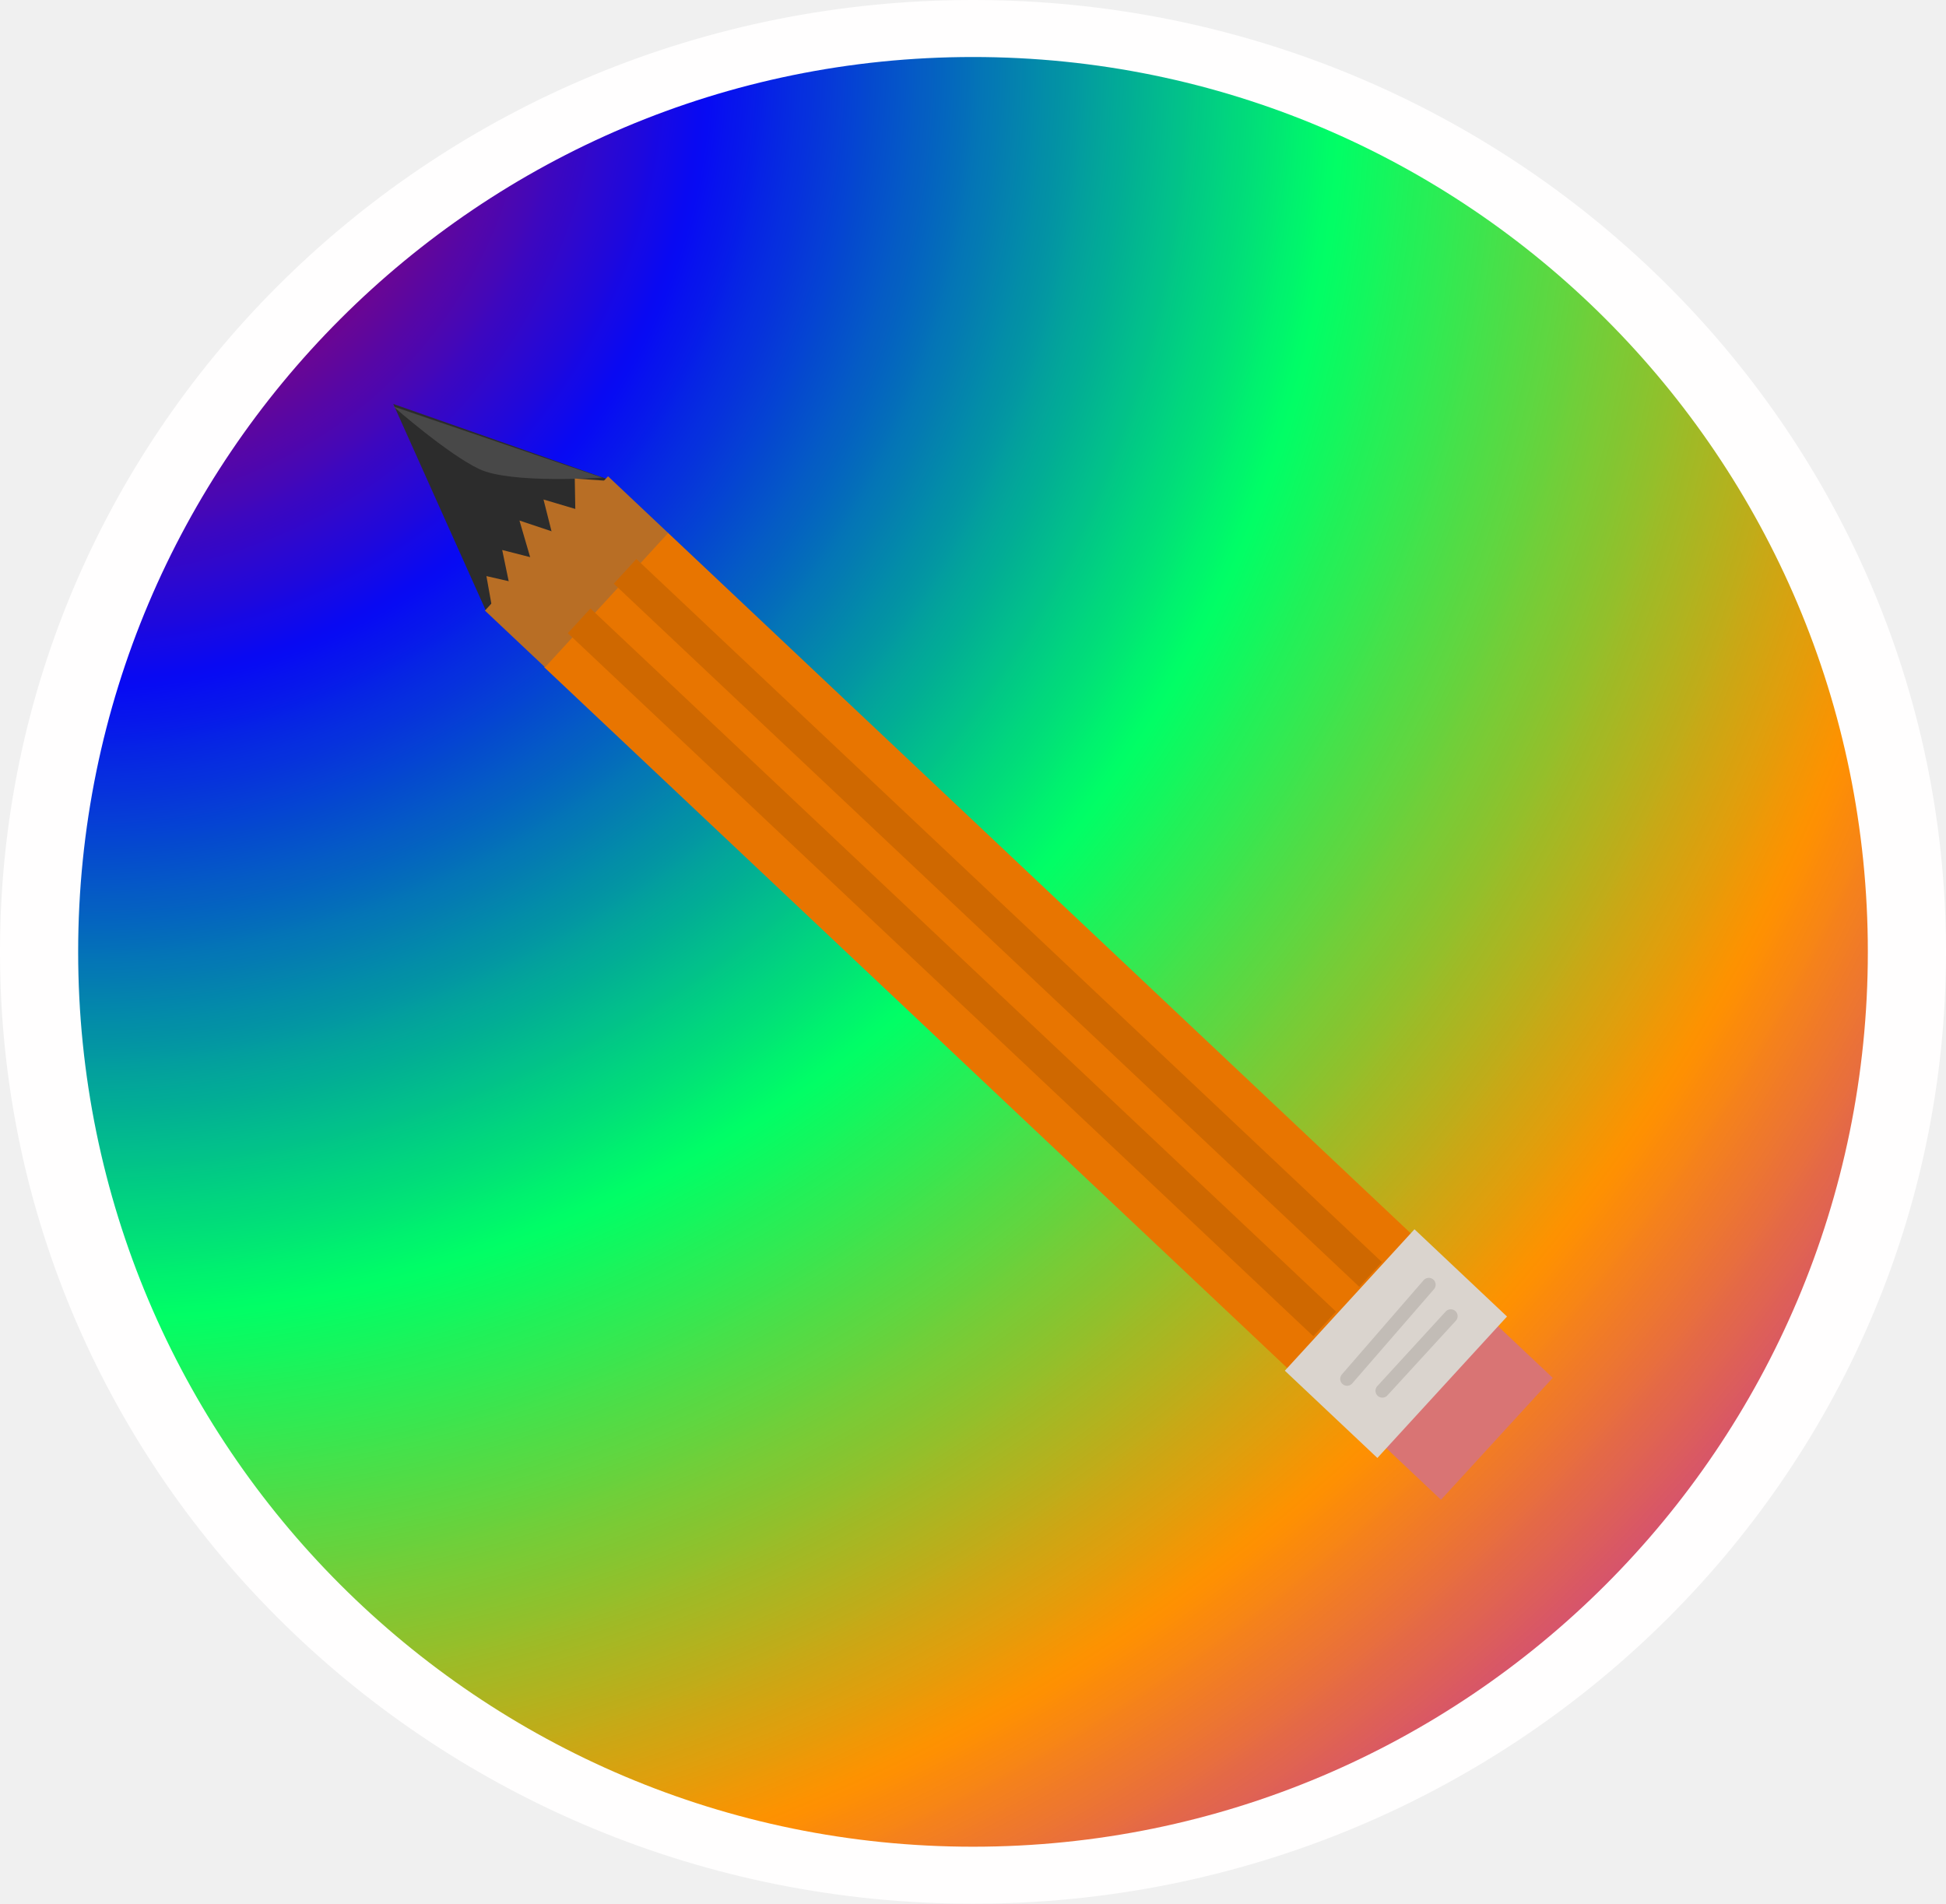
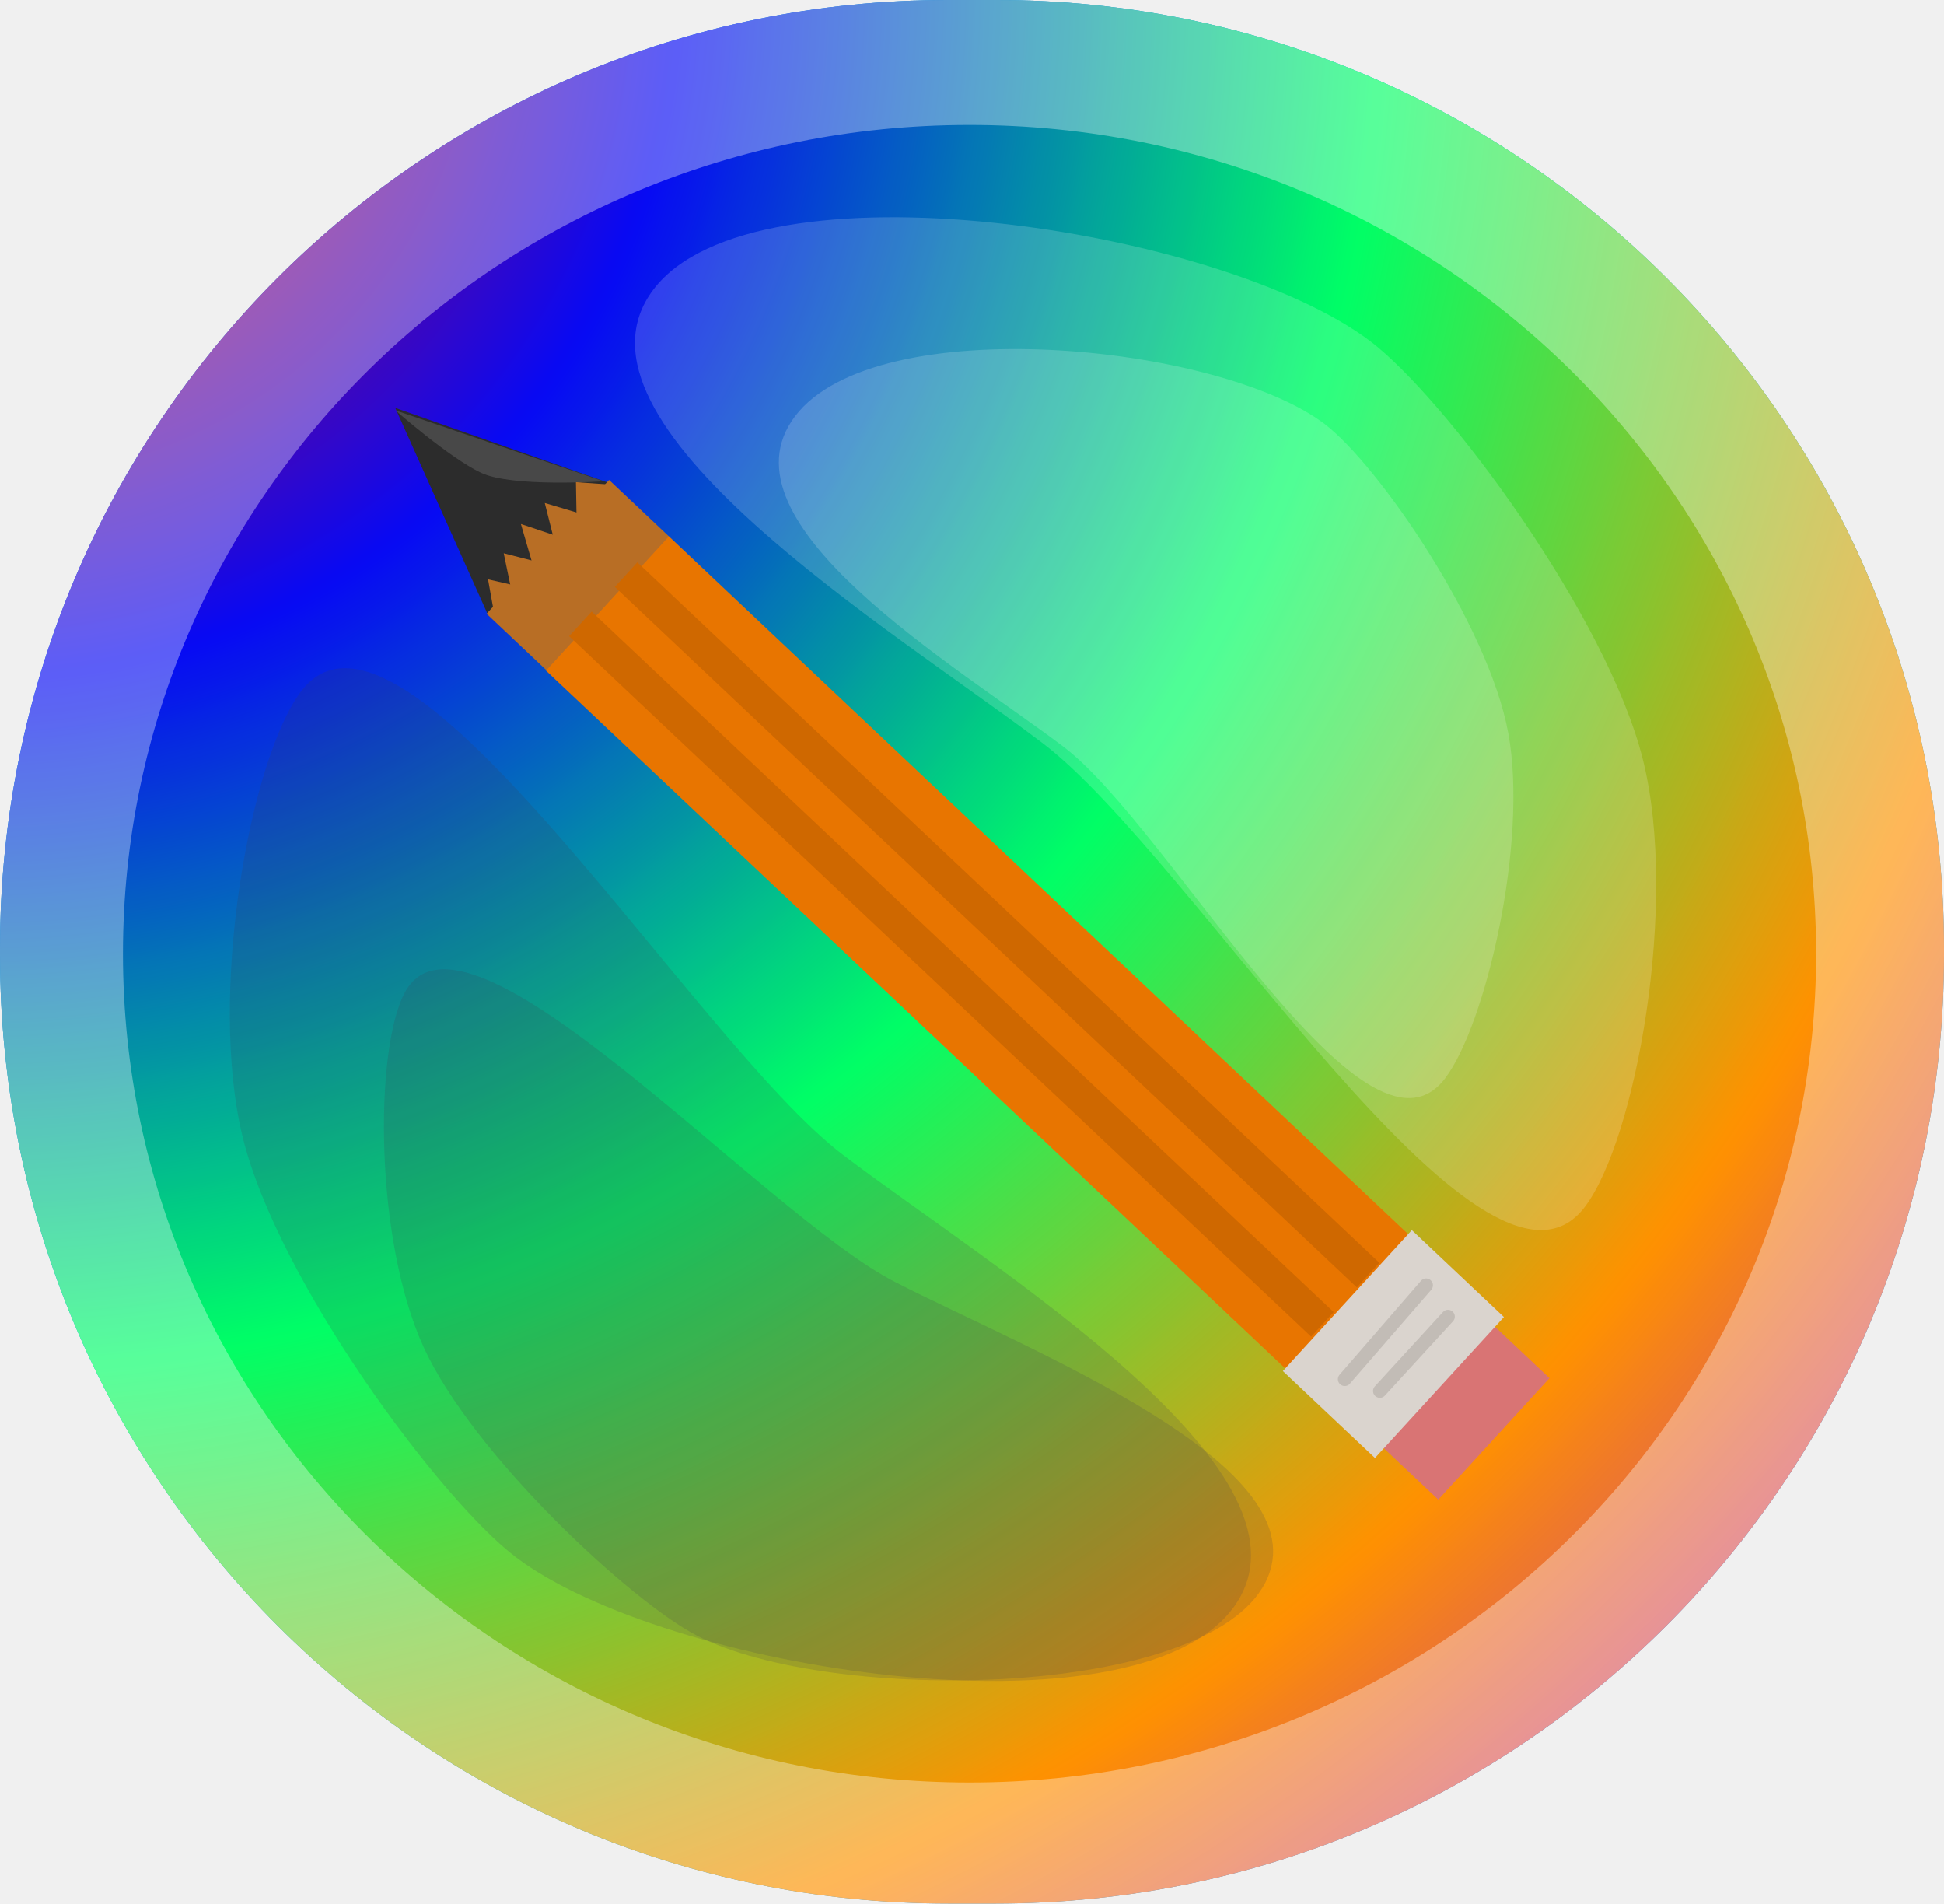
- <svg xmlns="http://www.w3.org/2000/svg" version="1.1" width="283.708" height="277.54" viewBox="0,0,283.708,277.54">
-   <defs>
-     <clipPath id="clip-1">
-       <path d="M109.541,49.541h260.917v260.917h-260.917zM109.541,49.541" fill="none" />
-     </clipPath>
-     <clipPath id="clip-2">
-       <path d="M370.459,180c0,72.05 -58.409,130.458 -130.459,130.458c-72.05,0 -130.459,-58.408 -130.459,-130.458c0,-72.05 58.409,-130.459 130.459,-130.459c72.05,0 130.459,58.409 130.459,130.459zM240,49.541" fill="none" />
-     </clipPath>
-     <clipPath id="clip-3">
-       <path d="M109.391,310.609v-261.218h261.218v261.218z" fill="none" />
-     </clipPath>
-     <clipPath id="clip-4">
-       <path d="M109.541,49.541h260.917v260.917h-260.917zM109.541,49.541" fill="none" />
-     </clipPath>
-     <clipPath id="clip-5">
-       <path d="M370.459,180c0,72.05 -58.409,130.458 -130.459,130.458c-72.05,0 -130.459,-58.408 -130.459,-130.458c0,-72.05 58.409,-130.459 130.459,-130.459c72.05,0 130.459,58.409 130.459,130.459zM240,49.541" fill="none" />
-     </clipPath>
-     <radialGradient cx="109.542" cy="49.542" r="368.992" fx="109.542" fy="49.542" gradientUnits="userSpaceOnUse" id="color-1">
-       <stop offset="0" stop-color="#fd0002" />
-       <stop offset="0.004" stop-color="#f90006" />
-       <stop offset="0.008" stop-color="#f5000a" />
-       <stop offset="0.012" stop-color="#f1000d" />
-       <stop offset="0.016" stop-color="#ee0111" />
-       <stop offset="0.02" stop-color="#ea0115" />
-       <stop offset="0.023" stop-color="#e60119" />
-       <stop offset="0.027" stop-color="#e2011d" />
-       <stop offset="0.031" stop-color="#de0120" />
-       <stop offset="0.035" stop-color="#da0124" />
-       <stop offset="0.039" stop-color="#d60128" />
-       <stop offset="0.043" stop-color="#d2022c" />
-       <stop offset="0.047" stop-color="#cf0230" />
-       <stop offset="0.051" stop-color="#cb0233" />
-       <stop offset="0.055" stop-color="#c70237" />
-       <stop offset="0.059" stop-color="#c3023b" />
-       <stop offset="0.062" stop-color="#bf023f" />
-       <stop offset="0.066" stop-color="#bb0243" />
-       <stop offset="0.07" stop-color="#b70347" />
-       <stop offset="0.074" stop-color="#b3034a" />
-       <stop offset="0.078" stop-color="#b0034e" />
-       <stop offset="0.082" stop-color="#ac0352" />
-       <stop offset="0.086" stop-color="#a80356" />
-       <stop offset="0.09" stop-color="#a4035a" />
-       <stop offset="0.094" stop-color="#a0035d" />
-       <stop offset="0.098" stop-color="#9c0461" />
-       <stop offset="0.102" stop-color="#980465" />
-       <stop offset="0.105" stop-color="#940469" />
-       <stop offset="0.109" stop-color="#91046d" />
-       <stop offset="0.113" stop-color="#8d0470" />
-       <stop offset="0.117" stop-color="#890474" />
-       <stop offset="0.121" stop-color="#850478" />
-       <stop offset="0.125" stop-color="#81057c" />
-       <stop offset="0.129" stop-color="#7d0580" />
-       <stop offset="0.133" stop-color="#790584" />
-       <stop offset="0.137" stop-color="#750587" />
-       <stop offset="0.141" stop-color="#72058b" />
-       <stop offset="0.145" stop-color="#6e058f" />
-       <stop offset="0.148" stop-color="#6a0593" />
-       <stop offset="0.152" stop-color="#660697" />
-       <stop offset="0.156" stop-color="#62069a" />
-       <stop offset="0.16" stop-color="#5e069e" />
-       <stop offset="0.164" stop-color="#5a06a2" />
-       <stop offset="0.168" stop-color="#5606a6" />
-       <stop offset="0.172" stop-color="#5306aa" />
-       <stop offset="0.176" stop-color="#4f06ad" />
-       <stop offset="0.18" stop-color="#4b07b1" />
-       <stop offset="0.184" stop-color="#4707b5" />
-       <stop offset="0.188" stop-color="#4307b9" />
-       <stop offset="0.191" stop-color="#3f07bd" />
-       <stop offset="0.195" stop-color="#3b07c1" />
-       <stop offset="0.199" stop-color="#3707c4" />
-       <stop offset="0.203" stop-color="#3407c8" />
-       <stop offset="0.207" stop-color="#3008cc" />
-       <stop offset="0.211" stop-color="#2c08d0" />
-       <stop offset="0.215" stop-color="#2808d4" />
-       <stop offset="0.219" stop-color="#2408d7" />
-       <stop offset="0.223" stop-color="#2008db" />
-       <stop offset="0.227" stop-color="#1c08df" />
-       <stop offset="0.23" stop-color="#1808e3" />
-       <stop offset="0.234" stop-color="#1509e7" />
-       <stop offset="0.238" stop-color="#1109ea" />
-       <stop offset="0.242" stop-color="#0d09ee" />
-       <stop offset="0.246" stop-color="#0909f2" />
-       <stop offset="0.25" stop-color="#070bf3" />
-       <stop offset="0.254" stop-color="#070ff1" />
-       <stop offset="0.258" stop-color="#0713ee" />
-       <stop offset="0.262" stop-color="#0716ec" />
-       <stop offset="0.266" stop-color="#071aea" />
-       <stop offset="0.27" stop-color="#061ee8" />
-       <stop offset="0.273" stop-color="#0622e6" />
-       <stop offset="0.277" stop-color="#0626e3" />
-       <stop offset="0.281" stop-color="#062ae1" />
-       <stop offset="0.285" stop-color="#062edf" />
-       <stop offset="0.289" stop-color="#0631dd" />
-       <stop offset="0.293" stop-color="#0635da" />
-       <stop offset="0.297" stop-color="#0639d8" />
-       <stop offset="0.301" stop-color="#063dd6" />
-       <stop offset="0.305" stop-color="#0541d4" />
-       <stop offset="0.309" stop-color="#0545d2" />
-       <stop offset="0.312" stop-color="#0548cf" />
-       <stop offset="0.316" stop-color="#054ccd" />
-       <stop offset="0.32" stop-color="#0550cb" />
-       <stop offset="0.324" stop-color="#0554c9" />
-       <stop offset="0.328" stop-color="#0558c7" />
-       <stop offset="0.332" stop-color="#055cc4" />
-       <stop offset="0.336" stop-color="#055fc2" />
-       <stop offset="0.34" stop-color="#0463c0" />
-       <stop offset="0.344" stop-color="#0467be" />
-       <stop offset="0.348" stop-color="#046bbb" />
-       <stop offset="0.352" stop-color="#046fb9" />
-       <stop offset="0.355" stop-color="#0473b7" />
-       <stop offset="0.359" stop-color="#0477b5" />
-       <stop offset="0.363" stop-color="#047ab3" />
-       <stop offset="0.367" stop-color="#047eb0" />
-       <stop offset="0.371" stop-color="#0482ae" />
-       <stop offset="0.375" stop-color="#0386ac" />
-       <stop offset="0.379" stop-color="#038aaa" />
-       <stop offset="0.383" stop-color="#038ea7" />
-       <stop offset="0.387" stop-color="#0391a5" />
-       <stop offset="0.391" stop-color="#0395a3" />
-       <stop offset="0.395" stop-color="#0399a1" />
-       <stop offset="0.398" stop-color="#039d9f" />
-       <stop offset="0.402" stop-color="#03a19c" />
-       <stop offset="0.406" stop-color="#03a59a" />
-       <stop offset="0.41" stop-color="#02a998" />
-       <stop offset="0.414" stop-color="#02ac96" />
-       <stop offset="0.418" stop-color="#02b093" />
-       <stop offset="0.422" stop-color="#02b491" />
-       <stop offset="0.426" stop-color="#02b88f" />
-       <stop offset="0.43" stop-color="#02bc8d" />
-       <stop offset="0.434" stop-color="#02c08b" />
-       <stop offset="0.438" stop-color="#02c388" />
-       <stop offset="0.441" stop-color="#02c786" />
-       <stop offset="0.445" stop-color="#01cb84" />
-       <stop offset="0.449" stop-color="#01cf82" />
-       <stop offset="0.453" stop-color="#01d380" />
-       <stop offset="0.457" stop-color="#01d77d" />
-       <stop offset="0.461" stop-color="#01da7b" />
-       <stop offset="0.465" stop-color="#01de79" />
-       <stop offset="0.469" stop-color="#01e277" />
-       <stop offset="0.473" stop-color="#01e674" />
-       <stop offset="0.477" stop-color="#01ea72" />
-       <stop offset="0.48" stop-color="#00ee70" />
-       <stop offset="0.484" stop-color="#00f26e" />
-       <stop offset="0.488" stop-color="#00f56c" />
-       <stop offset="0.492" stop-color="#00f969" />
-       <stop offset="0.496" stop-color="#00fd67" />
-       <stop offset="0.5" stop-color="#02fe65" />
-       <stop offset="0.504" stop-color="#06fc64" />
-       <stop offset="0.508" stop-color="#0afb62" />
-       <stop offset="0.512" stop-color="#0ef960" />
-       <stop offset="0.516" stop-color="#12f75f" />
-       <stop offset="0.52" stop-color="#16f65d" />
-       <stop offset="0.523" stop-color="#1af45c" />
-       <stop offset="0.527" stop-color="#1ef25a" />
-       <stop offset="0.531" stop-color="#22f058" />
-       <stop offset="0.535" stop-color="#26ef57" />
-       <stop offset="0.539" stop-color="#2aed55" />
-       <stop offset="0.543" stop-color="#2eeb54" />
-       <stop offset="0.547" stop-color="#32ea52" />
-       <stop offset="0.551" stop-color="#36e850" />
-       <stop offset="0.555" stop-color="#3ae64f" />
-       <stop offset="0.559" stop-color="#3ee44d" />
-       <stop offset="0.562" stop-color="#42e34c" />
-       <stop offset="0.566" stop-color="#46e14a" />
-       <stop offset="0.57" stop-color="#4adf49" />
-       <stop offset="0.574" stop-color="#4edd47" />
-       <stop offset="0.578" stop-color="#52dc45" />
-       <stop offset="0.582" stop-color="#56da44" />
-       <stop offset="0.586" stop-color="#5ad842" />
-       <stop offset="0.59" stop-color="#5ed741" />
-       <stop offset="0.594" stop-color="#62d53f" />
-       <stop offset="0.598" stop-color="#66d33d" />
-       <stop offset="0.602" stop-color="#6ad13c" />
-       <stop offset="0.605" stop-color="#6ed03a" />
-       <stop offset="0.609" stop-color="#72ce39" />
-       <stop offset="0.613" stop-color="#76cc37" />
-       <stop offset="0.617" stop-color="#7acb35" />
-       <stop offset="0.621" stop-color="#7ec934" />
-       <stop offset="0.625" stop-color="#81c732" />
-       <stop offset="0.629" stop-color="#85c531" />
-       <stop offset="0.633" stop-color="#89c42f" />
-       <stop offset="0.637" stop-color="#8dc22d" />
-       <stop offset="0.641" stop-color="#91c02c" />
-       <stop offset="0.645" stop-color="#95bf2a" />
-       <stop offset="0.648" stop-color="#99bd29" />
-       <stop offset="0.652" stop-color="#9dbb27" />
-       <stop offset="0.656" stop-color="#a1b925" />
-       <stop offset="0.66" stop-color="#a5b824" />
-       <stop offset="0.664" stop-color="#a9b622" />
-       <stop offset="0.668" stop-color="#adb421" />
-       <stop offset="0.672" stop-color="#b1b31f" />
-       <stop offset="0.676" stop-color="#b5b11d" />
-       <stop offset="0.68" stop-color="#b9af1c" />
-       <stop offset="0.684" stop-color="#bdad1a" />
-       <stop offset="0.688" stop-color="#c1ac19" />
-       <stop offset="0.691" stop-color="#c5aa17" />
-       <stop offset="0.695" stop-color="#c9a816" />
-       <stop offset="0.699" stop-color="#cda614" />
-       <stop offset="0.703" stop-color="#d1a512" />
-       <stop offset="0.707" stop-color="#d5a311" />
-       <stop offset="0.711" stop-color="#d9a10f" />
-       <stop offset="0.715" stop-color="#dda00e" />
-       <stop offset="0.719" stop-color="#e19e0c" />
-       <stop offset="0.723" stop-color="#e59c0a" />
-       <stop offset="0.727" stop-color="#e99a09" />
-       <stop offset="0.73" stop-color="#ed9907" />
-       <stop offset="0.734" stop-color="#f19706" />
-       <stop offset="0.738" stop-color="#f59504" />
-       <stop offset="0.742" stop-color="#f99402" />
-       <stop offset="0.746" stop-color="#fd9201" />
-       <stop offset="0.75" stop-color="#fe9002" />
-       <stop offset="0.754" stop-color="#fd8e06" />
-       <stop offset="0.758" stop-color="#fb8b0a" />
-       <stop offset="0.762" stop-color="#fa890e" />
-       <stop offset="0.766" stop-color="#f88712" />
-       <stop offset="0.77" stop-color="#f78516" />
-       <stop offset="0.773" stop-color="#f5821a" />
-       <stop offset="0.777" stop-color="#f4801e" />
-       <stop offset="0.781" stop-color="#f27e22" />
-       <stop offset="0.785" stop-color="#f17b26" />
-       <stop offset="0.789" stop-color="#ef792a" />
-       <stop offset="0.793" stop-color="#ee772e" />
-       <stop offset="0.797" stop-color="#ec7532" />
-       <stop offset="0.801" stop-color="#eb7236" />
-       <stop offset="0.805" stop-color="#e9703a" />
-       <stop offset="0.809" stop-color="#e86e3e" />
-       <stop offset="0.812" stop-color="#e66c42" />
-       <stop offset="0.816" stop-color="#e46946" />
-       <stop offset="0.82" stop-color="#e3674a" />
-       <stop offset="0.824" stop-color="#e1654e" />
-       <stop offset="0.828" stop-color="#e06352" />
-       <stop offset="0.832" stop-color="#de6056" />
-       <stop offset="0.836" stop-color="#dd5e5a" />
-       <stop offset="0.84" stop-color="#db5c5e" />
-       <stop offset="0.844" stop-color="#da5962" />
-       <stop offset="0.848" stop-color="#d85766" />
-       <stop offset="0.852" stop-color="#d7556a" />
-       <stop offset="0.855" stop-color="#d5536e" />
-       <stop offset="0.859" stop-color="#d45072" />
-       <stop offset="0.863" stop-color="#d24e76" />
-       <stop offset="0.867" stop-color="#d14c7a" />
-       <stop offset="0.871" stop-color="#cf4a7e" />
-       <stop offset="0.875" stop-color="#ce4781" />
-       <stop offset="0.879" stop-color="#cc4585" />
-       <stop offset="0.883" stop-color="#cb4389" />
-       <stop offset="0.887" stop-color="#c9418d" />
-       <stop offset="0.891" stop-color="#c83e91" />
-       <stop offset="0.895" stop-color="#c63c95" />
-       <stop offset="0.898" stop-color="#c53a99" />
-       <stop offset="0.902" stop-color="#c3389d" />
-       <stop offset="0.906" stop-color="#c235a1" />
-       <stop offset="0.91" stop-color="#c033a5" />
-       <stop offset="0.914" stop-color="#bf31a9" />
-       <stop offset="0.918" stop-color="#bd2ead" />
-       <stop offset="0.922" stop-color="#bc2cb1" />
-       <stop offset="0.926" stop-color="#ba2ab5" />
-       <stop offset="0.93" stop-color="#b928b9" />
-       <stop offset="0.934" stop-color="#b725bd" />
-       <stop offset="0.938" stop-color="#b523c1" />
-       <stop offset="0.941" stop-color="#b421c5" />
-       <stop offset="0.945" stop-color="#b21fc9" />
-       <stop offset="0.949" stop-color="#b11ccd" />
-       <stop offset="0.953" stop-color="#af1ad1" />
-       <stop offset="0.957" stop-color="#ae18d5" />
-       <stop offset="0.961" stop-color="#ac16d9" />
-       <stop offset="0.965" stop-color="#ab13dd" />
-       <stop offset="0.969" stop-color="#a911e1" />
-       <stop offset="0.973" stop-color="#a80fe5" />
-       <stop offset="0.977" stop-color="#a60ce9" />
-       <stop offset="0.98" stop-color="#a50aed" />
-       <stop offset="0.984" stop-color="#a308f1" />
-       <stop offset="0.988" stop-color="#a206f5" />
-       <stop offset="0.992" stop-color="#a003f9" />
-       <stop offset="0.996" stop-color="#9f01fd" />
-       <stop offset="1" stop-color="#9e00ff" />
-     </radialGradient>
-   </defs>
-   <g transform="translate(-98.14613,-41.22991)">
-     <g data-paper-data="{&quot;isPaintingLayer&quot;:true}" fill-rule="nonzero" stroke-linejoin="miter" stroke-miterlimit="10" stroke-dasharray="" stroke-dashoffset="0" style="mix-blend-mode: normal">
-       <path d="M381.854,180c0,76.641 -63.51,138.77 -141.854,138.77c-78.344,0 -141.854,-62.129 -141.854,-138.77c0,-76.641 63.51,-138.77 141.854,-138.77c78.344,0 141.854,62.129 141.854,138.77z" fill="#fffefe" stroke="none" stroke-width="0" stroke-linecap="butt" />
-       <g clip-path="url(#clip-1)" stroke="none" stroke-width="1" stroke-linecap="butt">
-         <g clip-path="url(#clip-2)">
-           <g>
-             <g clip-path="url(#clip-3)">
-               <g clip-path="url(#clip-4)">
-                 <g clip-path="url(#clip-5)">
-                   <path d="M370.459,49.541v260.917h-260.917v-260.917zM109.541,49.541" fill="url(#color-1)" />
+ <svg xmlns="http://www.w3.org/2000/svg" width="285" height="279" viewBox="0 0 285 279">
+   <clipPath id="frame-clip">
+     <rect width="285" height="279" rx="139" />
+   </clipPath>
+   <g clip-path="url(#frame-clip)">
+     <rect width="285" height="279" fill="#2ca5e8" />
+     <g id="Layer-1" opacity="1">
+       <g transform="translate(142.59 141.92) rotate(0) scale(1.1182 1.099)" opacity="1">
+         <radialGradient id="erase-omwsjqur6d5x7m1-paint" gradientUnits="userSpaceOnUse" spreadMethod="pad" gradientTransform="matrix(1 0 0 1 -240 -179.9996)" cx="109.542" cy="49.542" r="368.992" fx="109.542" fy="49.542">
+           <stop offset="0" stop-color="#fd0002" stop-opacity="1" />
+           <stop offset="0.004" stop-color="#f90006" stop-opacity="1" />
+           <stop offset="0.008" stop-color="#f5000a" stop-opacity="1" />
+           <stop offset="0.012" stop-color="#f1000d" stop-opacity="1" />
+           <stop offset="0.016" stop-color="#ee0111" stop-opacity="1" />
+           <stop offset="0.019" stop-color="#ea0115" stop-opacity="1" />
+           <stop offset="0.023" stop-color="#e60119" stop-opacity="1" />
+           <stop offset="0.027" stop-color="#e2011d" stop-opacity="1" />
+           <stop offset="0.031" stop-color="#de0120" stop-opacity="1" />
+           <stop offset="0.035" stop-color="#da0124" stop-opacity="1" />
+           <stop offset="0.039" stop-color="#d60128" stop-opacity="1" />
+           <stop offset="0.043" stop-color="#d2022c" stop-opacity="1" />
+           <stop offset="0.047" stop-color="#cf0230" stop-opacity="1" />
+           <stop offset="0.051" stop-color="#cb0233" stop-opacity="1" />
+           <stop offset="0.055" stop-color="#c70237" stop-opacity="1" />
+           <stop offset="0.059" stop-color="#c3023b" stop-opacity="1" />
+           <stop offset="0.062" stop-color="#bf023f" stop-opacity="1" />
+           <stop offset="0.066" stop-color="#bb0243" stop-opacity="1" />
+           <stop offset="0.07" stop-color="#b70347" stop-opacity="1" />
+           <stop offset="0.074" stop-color="#b3034a" stop-opacity="1" />
+           <stop offset="0.078" stop-color="#b0034e" stop-opacity="1" />
+           <stop offset="0.082" stop-color="#ac0352" stop-opacity="1" />
+           <stop offset="0.086" stop-color="#a80356" stop-opacity="1" />
+           <stop offset="0.09" stop-color="#a4035a" stop-opacity="1" />
+           <stop offset="0.094" stop-color="#a0035d" stop-opacity="1" />
+           <stop offset="0.098" stop-color="#9c0461" stop-opacity="1" />
+           <stop offset="0.102" stop-color="#980465" stop-opacity="1" />
+           <stop offset="0.105" stop-color="#940469" stop-opacity="1" />
+           <stop offset="0.109" stop-color="#91046d" stop-opacity="1" />
+           <stop offset="0.113" stop-color="#8d0470" stop-opacity="1" />
+           <stop offset="0.117" stop-color="#890474" stop-opacity="1" />
+           <stop offset="0.121" stop-color="#850478" stop-opacity="1" />
+           <stop offset="0.125" stop-color="#81057c" stop-opacity="1" />
+           <stop offset="0.129" stop-color="#7d0580" stop-opacity="1" />
+           <stop offset="0.133" stop-color="#790584" stop-opacity="1" />
+           <stop offset="0.137" stop-color="#750587" stop-opacity="1" />
+           <stop offset="0.141" stop-color="#72058b" stop-opacity="1" />
+           <stop offset="0.144" stop-color="#6e058f" stop-opacity="1" />
+           <stop offset="0.148" stop-color="#6a0593" stop-opacity="1" />
+           <stop offset="0.152" stop-color="#660697" stop-opacity="1" />
+           <stop offset="0.156" stop-color="#62069a" stop-opacity="1" />
+           <stop offset="0.16" stop-color="#5e069e" stop-opacity="1" />
+           <stop offset="0.164" stop-color="#5a06a2" stop-opacity="1" />
+           <stop offset="0.168" stop-color="#5606a6" stop-opacity="1" />
+           <stop offset="0.172" stop-color="#5306aa" stop-opacity="1" />
+           <stop offset="0.176" stop-color="#4f06ad" stop-opacity="1" />
+           <stop offset="0.18" stop-color="#4b07b1" stop-opacity="1" />
+           <stop offset="0.184" stop-color="#4707b5" stop-opacity="1" />
+           <stop offset="0.188" stop-color="#4307b9" stop-opacity="1" />
+           <stop offset="0.191" stop-color="#3f07bd" stop-opacity="1" />
+           <stop offset="0.195" stop-color="#3b07c1" stop-opacity="1" />
+           <stop offset="0.199" stop-color="#3707c4" stop-opacity="1" />
+           <stop offset="0.203" stop-color="#3407c8" stop-opacity="1" />
+           <stop offset="0.207" stop-color="#3008cc" stop-opacity="1" />
+           <stop offset="0.211" stop-color="#2c08d0" stop-opacity="1" />
+           <stop offset="0.215" stop-color="#2808d4" stop-opacity="1" />
+           <stop offset="0.219" stop-color="#2408d7" stop-opacity="1" />
+           <stop offset="0.223" stop-color="#2008db" stop-opacity="1" />
+           <stop offset="0.227" stop-color="#1c08df" stop-opacity="1" />
+           <stop offset="0.231" stop-color="#1808e3" stop-opacity="1" />
+           <stop offset="0.234" stop-color="#1509e7" stop-opacity="1" />
+           <stop offset="0.238" stop-color="#1109ea" stop-opacity="1" />
+           <stop offset="0.242" stop-color="#0d09ee" stop-opacity="1" />
+           <stop offset="0.246" stop-color="#0909f2" stop-opacity="1" />
+           <stop offset="0.25" stop-color="#070bf3" stop-opacity="1" />
+           <stop offset="0.254" stop-color="#070ff1" stop-opacity="1" />
+           <stop offset="0.258" stop-color="#0713ee" stop-opacity="1" />
+           <stop offset="0.262" stop-color="#0716ec" stop-opacity="1" />
+           <stop offset="0.266" stop-color="#071aea" stop-opacity="1" />
+           <stop offset="0.27" stop-color="#061ee8" stop-opacity="1" />
+           <stop offset="0.273" stop-color="#0622e6" stop-opacity="1" />
+           <stop offset="0.277" stop-color="#0626e3" stop-opacity="1" />
+           <stop offset="0.281" stop-color="#062ae1" stop-opacity="1" />
+           <stop offset="0.285" stop-color="#062edf" stop-opacity="1" />
+           <stop offset="0.289" stop-color="#0631dd" stop-opacity="1" />
+           <stop offset="0.293" stop-color="#0635da" stop-opacity="1" />
+           <stop offset="0.297" stop-color="#0639d8" stop-opacity="1" />
+           <stop offset="0.301" stop-color="#063dd6" stop-opacity="1" />
+           <stop offset="0.305" stop-color="#0541d4" stop-opacity="1" />
+           <stop offset="0.309" stop-color="#0545d2" stop-opacity="1" />
+           <stop offset="0.312" stop-color="#0548cf" stop-opacity="1" />
+           <stop offset="0.316" stop-color="#054ccd" stop-opacity="1" />
+           <stop offset="0.32" stop-color="#0550cb" stop-opacity="1" />
+           <stop offset="0.324" stop-color="#0554c9" stop-opacity="1" />
+           <stop offset="0.328" stop-color="#0558c7" stop-opacity="1" />
+           <stop offset="0.332" stop-color="#055cc4" stop-opacity="1" />
+           <stop offset="0.336" stop-color="#055fc2" stop-opacity="1" />
+           <stop offset="0.34" stop-color="#0463c0" stop-opacity="1" />
+           <stop offset="0.344" stop-color="#0467be" stop-opacity="1" />
+           <stop offset="0.348" stop-color="#046bbb" stop-opacity="1" />
+           <stop offset="0.352" stop-color="#046fb9" stop-opacity="1" />
+           <stop offset="0.355" stop-color="#0473b7" stop-opacity="1" />
+           <stop offset="0.359" stop-color="#0477b5" stop-opacity="1" />
+           <stop offset="0.363" stop-color="#047ab3" stop-opacity="1" />
+           <stop offset="0.367" stop-color="#047eb0" stop-opacity="1" />
+           <stop offset="0.371" stop-color="#0482ae" stop-opacity="1" />
+           <stop offset="0.375" stop-color="#0386ac" stop-opacity="1" />
+           <stop offset="0.379" stop-color="#038aaa" stop-opacity="1" />
+           <stop offset="0.383" stop-color="#038ea7" stop-opacity="1" />
+           <stop offset="0.387" stop-color="#0391a5" stop-opacity="1" />
+           <stop offset="0.391" stop-color="#0395a3" stop-opacity="1" />
+           <stop offset="0.395" stop-color="#0399a1" stop-opacity="1" />
+           <stop offset="0.398" stop-color="#039d9f" stop-opacity="1" />
+           <stop offset="0.402" stop-color="#03a19c" stop-opacity="1" />
+           <stop offset="0.406" stop-color="#03a59a" stop-opacity="1" />
+           <stop offset="0.41" stop-color="#02a998" stop-opacity="1" />
+           <stop offset="0.414" stop-color="#02ac96" stop-opacity="1" />
+           <stop offset="0.418" stop-color="#02b093" stop-opacity="1" />
+           <stop offset="0.422" stop-color="#02b491" stop-opacity="1" />
+           <stop offset="0.426" stop-color="#02b88f" stop-opacity="1" />
+           <stop offset="0.43" stop-color="#02bc8d" stop-opacity="1" />
+           <stop offset="0.434" stop-color="#02c08b" stop-opacity="1" />
+           <stop offset="0.438" stop-color="#02c388" stop-opacity="1" />
+           <stop offset="0.441" stop-color="#02c786" stop-opacity="1" />
+           <stop offset="0.445" stop-color="#01cb84" stop-opacity="1" />
+           <stop offset="0.449" stop-color="#01cf82" stop-opacity="1" />
+           <stop offset="0.453" stop-color="#01d380" stop-opacity="1" />
+           <stop offset="0.457" stop-color="#01d77d" stop-opacity="1" />
+           <stop offset="0.461" stop-color="#01da7b" stop-opacity="1" />
+           <stop offset="0.465" stop-color="#01de79" stop-opacity="1" />
+           <stop offset="0.469" stop-color="#01e277" stop-opacity="1" />
+           <stop offset="0.473" stop-color="#01e674" stop-opacity="1" />
+           <stop offset="0.477" stop-color="#01ea72" stop-opacity="1" />
+           <stop offset="0.48" stop-color="#00ee70" stop-opacity="1" />
+           <stop offset="0.484" stop-color="#00f26e" stop-opacity="1" />
+           <stop offset="0.488" stop-color="#00f56c" stop-opacity="1" />
+           <stop offset="0.492" stop-color="#00f969" stop-opacity="1" />
+           <stop offset="0.496" stop-color="#00fd67" stop-opacity="1" />
+           <stop offset="0.5" stop-color="#02fe65" stop-opacity="1" />
+           <stop offset="0.504" stop-color="#06fc64" stop-opacity="1" />
+           <stop offset="0.508" stop-color="#0afb62" stop-opacity="1" />
+           <stop offset="0.512" stop-color="#0ef960" stop-opacity="1" />
+           <stop offset="0.516" stop-color="#12f75f" stop-opacity="1" />
+           <stop offset="0.519" stop-color="#16f65d" stop-opacity="1" />
+           <stop offset="0.523" stop-color="#1af45c" stop-opacity="1" />
+           <stop offset="0.527" stop-color="#1ef25a" stop-opacity="1" />
+           <stop offset="0.531" stop-color="#22f058" stop-opacity="1" />
+           <stop offset="0.535" stop-color="#26ef57" stop-opacity="1" />
+           <stop offset="0.539" stop-color="#2aed55" stop-opacity="1" />
+           <stop offset="0.543" stop-color="#2eeb54" stop-opacity="1" />
+           <stop offset="0.547" stop-color="#32ea52" stop-opacity="1" />
+           <stop offset="0.551" stop-color="#36e850" stop-opacity="1" />
+           <stop offset="0.555" stop-color="#3ae64f" stop-opacity="1" />
+           <stop offset="0.559" stop-color="#3ee44d" stop-opacity="1" />
+           <stop offset="0.562" stop-color="#42e34c" stop-opacity="1" />
+           <stop offset="0.566" stop-color="#46e14a" stop-opacity="1" />
+           <stop offset="0.57" stop-color="#4adf49" stop-opacity="1" />
+           <stop offset="0.574" stop-color="#4edd47" stop-opacity="1" />
+           <stop offset="0.578" stop-color="#52dc45" stop-opacity="1" />
+           <stop offset="0.582" stop-color="#56da44" stop-opacity="1" />
+           <stop offset="0.586" stop-color="#5ad842" stop-opacity="1" />
+           <stop offset="0.59" stop-color="#5ed741" stop-opacity="1" />
+           <stop offset="0.594" stop-color="#62d53f" stop-opacity="1" />
+           <stop offset="0.598" stop-color="#66d33d" stop-opacity="1" />
+           <stop offset="0.602" stop-color="#6ad13c" stop-opacity="1" />
+           <stop offset="0.606" stop-color="#6ed03a" stop-opacity="1" />
+           <stop offset="0.609" stop-color="#72ce39" stop-opacity="1" />
+           <stop offset="0.613" stop-color="#76cc37" stop-opacity="1" />
+           <stop offset="0.617" stop-color="#7acb35" stop-opacity="1" />
+           <stop offset="0.621" stop-color="#7ec934" stop-opacity="1" />
+           <stop offset="0.625" stop-color="#81c732" stop-opacity="1" />
+           <stop offset="0.629" stop-color="#85c531" stop-opacity="1" />
+           <stop offset="0.633" stop-color="#89c42f" stop-opacity="1" />
+           <stop offset="0.637" stop-color="#8dc22d" stop-opacity="1" />
+           <stop offset="0.641" stop-color="#91c02c" stop-opacity="1" />
+           <stop offset="0.644" stop-color="#95bf2a" stop-opacity="1" />
+           <stop offset="0.648" stop-color="#99bd29" stop-opacity="1" />
+           <stop offset="0.652" stop-color="#9dbb27" stop-opacity="1" />
+           <stop offset="0.656" stop-color="#a1b925" stop-opacity="1" />
+           <stop offset="0.66" stop-color="#a5b824" stop-opacity="1" />
+           <stop offset="0.664" stop-color="#a9b622" stop-opacity="1" />
+           <stop offset="0.668" stop-color="#adb421" stop-opacity="1" />
+           <stop offset="0.672" stop-color="#b1b31f" stop-opacity="1" />
+           <stop offset="0.676" stop-color="#b5b11d" stop-opacity="1" />
+           <stop offset="0.68" stop-color="#b9af1c" stop-opacity="1" />
+           <stop offset="0.684" stop-color="#bdad1a" stop-opacity="1" />
+           <stop offset="0.688" stop-color="#c1ac19" stop-opacity="1" />
+           <stop offset="0.691" stop-color="#c5aa17" stop-opacity="1" />
+           <stop offset="0.695" stop-color="#c9a816" stop-opacity="1" />
+           <stop offset="0.699" stop-color="#cda614" stop-opacity="1" />
+           <stop offset="0.703" stop-color="#d1a512" stop-opacity="1" />
+           <stop offset="0.707" stop-color="#d5a311" stop-opacity="1" />
+           <stop offset="0.711" stop-color="#d9a10f" stop-opacity="1" />
+           <stop offset="0.715" stop-color="#dda00e" stop-opacity="1" />
+           <stop offset="0.719" stop-color="#e19e0c" stop-opacity="1" />
+           <stop offset="0.723" stop-color="#e59c0a" stop-opacity="1" />
+           <stop offset="0.727" stop-color="#e99a09" stop-opacity="1" />
+           <stop offset="0.731" stop-color="#ed9907" stop-opacity="1" />
+           <stop offset="0.734" stop-color="#f19706" stop-opacity="1" />
+           <stop offset="0.738" stop-color="#f59504" stop-opacity="1" />
+           <stop offset="0.742" stop-color="#f99402" stop-opacity="1" />
+           <stop offset="0.746" stop-color="#fd9201" stop-opacity="1" />
+           <stop offset="0.75" stop-color="#fe9002" stop-opacity="1" />
+           <stop offset="0.754" stop-color="#fd8e06" stop-opacity="1" />
+           <stop offset="0.758" stop-color="#fb8b0a" stop-opacity="1" />
+           <stop offset="0.762" stop-color="#fa890e" stop-opacity="1" />
+           <stop offset="0.766" stop-color="#f88712" stop-opacity="1" />
+           <stop offset="0.769" stop-color="#f78516" stop-opacity="1" />
+           <stop offset="0.773" stop-color="#f5821a" stop-opacity="1" />
+           <stop offset="0.777" stop-color="#f4801e" stop-opacity="1" />
+           <stop offset="0.781" stop-color="#f27e22" stop-opacity="1" />
+           <stop offset="0.785" stop-color="#f17b26" stop-opacity="1" />
+           <stop offset="0.789" stop-color="#ef792a" stop-opacity="1" />
+           <stop offset="0.793" stop-color="#ee772e" stop-opacity="1" />
+           <stop offset="0.797" stop-color="#ec7532" stop-opacity="1" />
+           <stop offset="0.801" stop-color="#eb7236" stop-opacity="1" />
+           <stop offset="0.805" stop-color="#e9703a" stop-opacity="1" />
+           <stop offset="0.809" stop-color="#e86e3e" stop-opacity="1" />
+           <stop offset="0.812" stop-color="#e66c42" stop-opacity="1" />
+           <stop offset="0.816" stop-color="#e46946" stop-opacity="1" />
+           <stop offset="0.82" stop-color="#e3674a" stop-opacity="1" />
+           <stop offset="0.824" stop-color="#e1654e" stop-opacity="1" />
+           <stop offset="0.828" stop-color="#e06352" stop-opacity="1" />
+           <stop offset="0.832" stop-color="#de6056" stop-opacity="1" />
+           <stop offset="0.836" stop-color="#dd5e5a" stop-opacity="1" />
+           <stop offset="0.84" stop-color="#db5c5e" stop-opacity="1" />
+           <stop offset="0.844" stop-color="#da5962" stop-opacity="1" />
+           <stop offset="0.848" stop-color="#d85766" stop-opacity="1" />
+           <stop offset="0.852" stop-color="#d7556a" stop-opacity="1" />
+           <stop offset="0.856" stop-color="#d5536e" stop-opacity="1" />
+           <stop offset="0.859" stop-color="#d45072" stop-opacity="1" />
+           <stop offset="0.863" stop-color="#d24e76" stop-opacity="1" />
+           <stop offset="0.867" stop-color="#d14c7a" stop-opacity="1" />
+           <stop offset="0.871" stop-color="#cf4a7e" stop-opacity="1" />
+           <stop offset="0.875" stop-color="#ce4781" stop-opacity="1" />
+           <stop offset="0.879" stop-color="#cc4585" stop-opacity="1" />
+           <stop offset="0.883" stop-color="#cb4389" stop-opacity="1" />
+           <stop offset="0.887" stop-color="#c9418d" stop-opacity="1" />
+           <stop offset="0.891" stop-color="#c83e91" stop-opacity="1" />
+           <stop offset="0.894" stop-color="#c63c95" stop-opacity="1" />
+           <stop offset="0.898" stop-color="#c53a99" stop-opacity="1" />
+           <stop offset="0.902" stop-color="#c3389d" stop-opacity="1" />
+           <stop offset="0.906" stop-color="#c235a1" stop-opacity="1" />
+           <stop offset="0.91" stop-color="#c033a5" stop-opacity="1" />
+           <stop offset="0.914" stop-color="#bf31a9" stop-opacity="1" />
+           <stop offset="0.918" stop-color="#bd2ead" stop-opacity="1" />
+           <stop offset="0.922" stop-color="#bc2cb1" stop-opacity="1" />
+           <stop offset="0.926" stop-color="#ba2ab5" stop-opacity="1" />
+           <stop offset="0.93" stop-color="#b928b9" stop-opacity="1" />
+           <stop offset="0.934" stop-color="#b725bd" stop-opacity="1" />
+           <stop offset="0.938" stop-color="#b523c1" stop-opacity="1" />
+           <stop offset="0.941" stop-color="#b421c5" stop-opacity="1" />
+           <stop offset="0.945" stop-color="#b21fc9" stop-opacity="1" />
+           <stop offset="0.949" stop-color="#b11ccd" stop-opacity="1" />
+           <stop offset="0.953" stop-color="#af1ad1" stop-opacity="1" />
+           <stop offset="0.957" stop-color="#ae18d5" stop-opacity="1" />
+           <stop offset="0.961" stop-color="#ac16d9" stop-opacity="1" />
+           <stop offset="0.965" stop-color="#ab13dd" stop-opacity="1" />
+           <stop offset="0.969" stop-color="#a911e1" stop-opacity="1" />
+           <stop offset="0.973" stop-color="#a80fe5" stop-opacity="1" />
+           <stop offset="0.977" stop-color="#a60ce9" stop-opacity="1" />
+           <stop offset="0.981" stop-color="#a50aed" stop-opacity="1" />
+           <stop offset="0.984" stop-color="#a308f1" stop-opacity="1" />
+           <stop offset="0.988" stop-color="#a206f5" stop-opacity="1" />
+           <stop offset="0.992" stop-color="#a003f9" stop-opacity="1" />
+           <stop offset="0.996" stop-color="#9f01fd" stop-opacity="1" />
+           <stop offset="1" stop-color="#9e00ff" stop-opacity="1" />
+         </radialGradient>
+         <clipPath id="erase-omwsjqur6d5x7m1-c0">
+           <path d="M-130.46 -130.46L130.46 -130.46L130.46 130.46L-130.46 130.46L-130.46 -130.46Z" clip-rule="nonzero" />
+         </clipPath>
+         <clipPath id="erase-omwsjqur6d5x7m1-c1">
+           <path d="M130.46 0C130.46 72.05 72.05 130.46 0 130.46C-72.05 130.46 -130.46 72.05 -130.46 0C-130.46 -72.05 -72.05 -130.46 0 -130.46C72.05 -130.46 130.46 -72.05 130.46 0Z" clip-rule="nonzero" />
+         </clipPath>
+         <clipPath id="erase-omwsjqur6d5x7m1-c2">
+           <path d="M-130.61 130.61L-130.61 -130.61L130.61 -130.61L130.61 130.61L-130.61 130.61Z" clip-rule="nonzero" />
+         </clipPath>
+         <clipPath id="erase-omwsjqur6d5x7m1-c3">
+           <path d="M-130.46 -130.46L130.46 -130.46L130.46 130.46L-130.46 130.46L-130.46 -130.46Z" clip-rule="nonzero" />
+         </clipPath>
+         <clipPath id="erase-omwsjqur6d5x7m1-c4">
+           <path d="M130.46 0C130.46 72.05 72.05 130.46 0 130.46C-72.05 130.46 -130.46 72.05 -130.46 0C-130.46 -72.05 -72.05 -130.46 0 -130.46C72.05 -130.46 130.46 -72.05 130.46 0Z" clip-rule="nonzero" />
+         </clipPath>
+         <g class="b">
+           <g clip-path="url(#erase-omwsjqur6d5x7m1-c0)">
+             <g clip-path="url(#erase-omwsjqur6d5x7m1-c1)">
+               <g clip-path="url(#erase-omwsjqur6d5x7m1-c2)">
+                 <g clip-path="url(#erase-omwsjqur6d5x7m1-c3)">
+                   <g clip-path="url(#erase-omwsjqur6d5x7m1-c4)">
+                     <path d="M130.46 -130.46L130.46 130.46L-130.46 130.46L-130.46 -130.46L130.46 -130.46Z" fill="url(#erase-omwsjqur6d5x7m1-paint)" fill-rule="nonzero" stroke="none" />
+                   </g>
                </g>
              </g>
            </g>
          </g>
        </g>
      </g>
-       <g>
-         <path d="M308.229,259.878l-14.103,-13.3l16.292,-17.775l14.103,13.3z" fill="#d97474" stroke="none" stroke-width="0" stroke-linecap="butt" />
-         <path d="M289.696,244.331l-112.216,-105.83l18.002,-19.641l112.216,105.83z" fill="#e87500" stroke="none" stroke-width="0" stroke-linecap="butt" />
-         <path d="M298.955,253.783l-13.49,-12.722l18.898,-20.619l13.49,12.722z" fill="#dad4ce" stroke="none" stroke-width="0" stroke-linecap="butt" />
-         <g stroke="none" stroke-width="0" stroke-linecap="butt">
-           <path d="M169.106,130.528l-13.627,-30.406l31.395,11.021z" fill="#2c2c2c" />
-           <path d="M185.968,110.862c0,0 -13.309,0.939 -17.932,-1.237c-4.623,-2.176 -12.533,-9.132 -12.533,-9.132z" fill="#484848" />
-           <path d="M177.61,138.512l-8.763,-8.264l17.946,-19.58l8.763,8.264z" fill="#b86e25" />
-           <path d="M170.16,131.339l-1.1,-6.122l5.544,1.274z" fill="#b86e25" />
-           <path d="M172.711,127.904l-1.349,-6.493l5.912,1.515z" fill="#b86e25" />
-           <path d="M175.983,124.325l-2.106,-7.208l6.67,2.229z" fill="#b86e25" />
-           <path d="M179.112,120.901l-1.728,-6.851l6.291,1.872z" fill="#b86e25" />
-           <path d="M182.052,117.299l-0.11,-6.304l5.528,0.391z" fill="#b86e25" />
-         </g>
-         <path d="M289.618,236.041l-108.688,-102.503l3.3,-3.601l108.688,102.503z" fill="#cf6800" stroke="none" stroke-width="0" stroke-linecap="butt" />
-         <path d="M296.316,228.829l-108.688,-102.503l3.3,-3.601l108.688,102.503z" fill="#cf6800" stroke="none" stroke-width="0" stroke-linecap="butt" />
-         <path d="M294.534,242.259l11.916,-13.735" fill="none" stroke="#c2bcb6" stroke-width="2" stroke-linecap="round" />
-         <path d="M299.678,243.989l9.975,-10.883" fill="none" stroke="#c2bcb6" stroke-width="2" stroke-linecap="round" />
+       <g transform="translate(211.95 204.24) rotate(0) scale(1.001 1.0017)" opacity="1">
+         <g class="b">
+           <path d="M-1.09 15.54L-15.2 2.24L1.09 -15.54L15.2 -2.24L-1.09 15.54Z" fill="#d97474" fill-rule="nonzero" stroke="none" />
+         </g>
+       </g>
+       <g transform="translate(145.15 141.39) rotate(0) scale(1.001 1.0017)" opacity="1">
+         <g class="b">
+           <path d="M47.11 62.74L-65.11 -43.09L-47.11 -62.74L65.11 43.09L47.11 62.74Z" fill="#e87500" fill-rule="nonzero" stroke="none" />
+         </g>
+       </g>
+       <g transform="translate(204.28 197) rotate(0) scale(1.001 1.0017)" opacity="1">
+         <g class="b">
+           <path d="M-2.7 16.67L-16.19 3.95L2.7 -16.67L16.19 -3.95L-2.7 16.67Z" fill="#dad4ce" fill-rule="nonzero" stroke="none" />
+         </g>
+       </g>
+       <g transform="translate(73.66 75.01) rotate(0) scale(1.001 1.0017)" opacity="1">
+         <g class="b">
+           <path d="M-2.07 15.2L-15.7 -15.2L15.7 -4.18L-2.07 15.2Z" fill="#2c2c2c" fill-rule="nonzero" stroke="none" />
+         </g>
+       </g>
+       <g transform="translate(73.22 65.44) rotate(0) scale(1.001 1.0017)" opacity="1">
+         <g class="b">
+           <path d="M15.23 5.09C15.23 5.09 1.92 6.02 -2.7 3.85C-7.32 1.67 -15.23 -5.28 -15.23 -5.28L15.23 5.09Z" fill="#484848" fill-rule="nonzero" stroke="none" />
+         </g>
+       </g>
+       <g transform="translate(84.7 84.29) rotate(0) scale(1.001 1.0017)" opacity="1">
+         <g class="b">
+           <path d="M-4.59 13.92L-13.35 5.66L4.59 -13.92L13.35 -5.66L-4.59 13.92Z" fill="#b86e25" fill-rule="nonzero" stroke="none" />
+         </g>
+       </g>
+       <g transform="translate(74.32 87.98) rotate(0) scale(1.001 1.0017)" opacity="1">
+         <g class="b">
+           <path d="M-1.67 3.06L-2.77 -3.06L2.77 -1.79L-1.67 3.06Z" fill="#b86e25" fill-rule="nonzero" stroke="none" />
+         </g>
+       </g>
+       <g transform="translate(76.81 84.35) rotate(0) scale(1.001 1.0017)" opacity="1">
+         <g class="b">
+           <path d="M-1.61 3.25L-2.96 -3.25L2.96 -1.73L-1.61 3.25Z" fill="#b86e25" fill-rule="nonzero" stroke="none" />
+         </g>
+       </g>
+       <g transform="translate(79.7 80.41) rotate(0) scale(1.001 1.0017)" opacity="1">
+         <g class="b">
+           <path d="M-1.23 3.6L-3.33 -3.6L3.33 -1.37L-1.23 3.6Z" fill="#b86e25" fill-rule="nonzero" stroke="none" />
+         </g>
+       </g>
+       <g transform="translate(83.02 77.16) rotate(0) scale(1.001 1.0017)" opacity="1">
+         <g class="b">
+           <path d="M-1.42 3.43L-3.15 -3.43L3.15 -1.55L-1.42 3.43Z" fill="#b86e25" fill-rule="nonzero" stroke="none" />
+         </g>
+       </g>
+       <g transform="translate(87.2 73.83) rotate(0) scale(1.001 1.0017)" opacity="1">
+         <g class="b">
+           <path d="M-2.65 3.15L-2.76 -3.15L2.76 -2.76L-2.65 3.15Z" fill="#b86e25" fill-rule="nonzero" stroke="none" />
+         </g>
+       </g>
+       <g transform="translate(139.48 142.78) rotate(0) scale(1.001 1.0017)" opacity="1">
+         <g class="b">
+           <path d="M52.69 53.05L-55.99 -49.45L-52.69 -53.05L55.99 49.45L52.69 53.05Z" fill="#cf6800" fill-rule="nonzero" stroke="none" />
+         </g>
+       </g>
+       <g transform="translate(146.18 135.56) rotate(0) scale(1.001 1.0017)" opacity="1">
+         <g class="b">
+           <path d="M52.69 53.05L-55.99 -49.45L-52.69 -53.05L55.99 49.45L52.69 53.05Z" fill="#cf6800" fill-rule="nonzero" stroke="none" />
+         </g>
+       </g>
+       <g transform="translate(203.11 195.27) rotate(0) scale(1.001 1.0017)" opacity="1">
+         <g class="b">
+           <path d="M-5.96 6.87L5.96 -6.87" fill="none" fill-rule="nonzero" stroke="#c2bcb6" stroke-width="2" stroke-linecap="round" stroke-linejoin="miter" stroke-miterlimit="10" />
+         </g>
+       </g>
+       <g transform="translate(207.29 198.43) rotate(0) scale(1.001 1.0017)" opacity="1">
+         <g class="b">
+           <path d="M-4.99 5.44L4.99 -5.44" fill="none" fill-rule="nonzero" stroke="#c2bcb6" stroke-width="2" stroke-linecap="round" stroke-linejoin="miter" stroke-miterlimit="10" />
+         </g>
+       </g>
+       <g transform="translate(142.14 139.79) rotate(0) scale(0.9981 1.0017)" opacity="0.34">
+         <g class="b">
+           <path d="M141.85 0C141.85 76.64 78.34 138.77 0 138.77C-78.34 138.77 -141.85 76.64 -141.85 0C-141.85 -76.64 -78.34 -138.77 0 -138.77C78.34 -138.77 141.85 -76.64 141.85 0Z" fill="none" fill-rule="nonzero" stroke="#ffffff" stroke-width="35" stroke-linecap="round" stroke-linejoin="round" />
+         </g>
+       </g>
+       <g transform="translate(174.05 85.43) rotate(37.19) scale(1 1)" opacity="0.17">
+         <g class="b">
+           <path d="M101.73 37.64C101.73 62.18 24.92 31.53 -2.64 31.53C-30.2 31.53 -88.33 37.59 -88.33 13.05C-88.33 -11.5 -27.56 -44.44 0 -44.44C13.78 -44.44 52 -33.36 68.96 -19.68C85.91 -6 101.73 25.37 101.73 37.64Z" fill="#ffffff" fill-rule="nonzero" stroke="none" />
+         </g>
+       </g>
+       <g transform="translate(102.44 192.8) rotate(37.19) scale(-1 -1)" opacity="0.17">
+         <g class="b">
+           <path d="M101.73 37.64C101.73 62.18 24.92 31.53 -2.64 31.53C-30.2 31.53 -88.33 37.59 -88.33 13.05C-88.33 -11.5 -27.56 -44.44 0 -44.44C13.78 -44.44 52 -33.36 68.96 -19.68C85.91 -6 101.73 25.37 101.73 37.64Z" fill="#3d3a50" fill-rule="nonzero" stroke="none" />
+         </g>
+       </g>
+       <g transform="translate(172.7 90.5) rotate(37.19) scale(0.7081 0.8007)" opacity="0.17">
+         <g class="b">
+           <path d="M101.73 37.64C101.73 62.18 24.92 31.53 -2.64 31.53C-30.2 31.53 -88.33 37.59 -88.33 13.05C-88.33 -11.5 -27.56 -44.44 0 -44.44C13.78 -44.44 52 -33.36 68.96 -19.68C85.91 -6 101.73 25.37 101.73 37.64Z" fill="#ffffff" fill-rule="nonzero" stroke="none" />
+         </g>
+       </g>
+       <g transform="translate(118.1 208.87) rotate(27.15) scale(-0.7983 -0.7816)" opacity="0.17">
+         <g class="b">
+           <path d="M101.73 37.64C101.73 62.18 24.92 31.53 -2.64 31.53C-30.2 31.53 -88.33 37.59 -88.33 13.05C-88.33 -11.5 -27.56 -44.44 0 -44.44C13.78 -44.44 52 -33.36 68.96 -19.68C85.91 -6 101.73 25.37 101.73 37.64Z" fill="#3d3a50" fill-rule="nonzero" stroke="none" />
+         </g>
      </g>
    </g>
  </g>
</svg>
